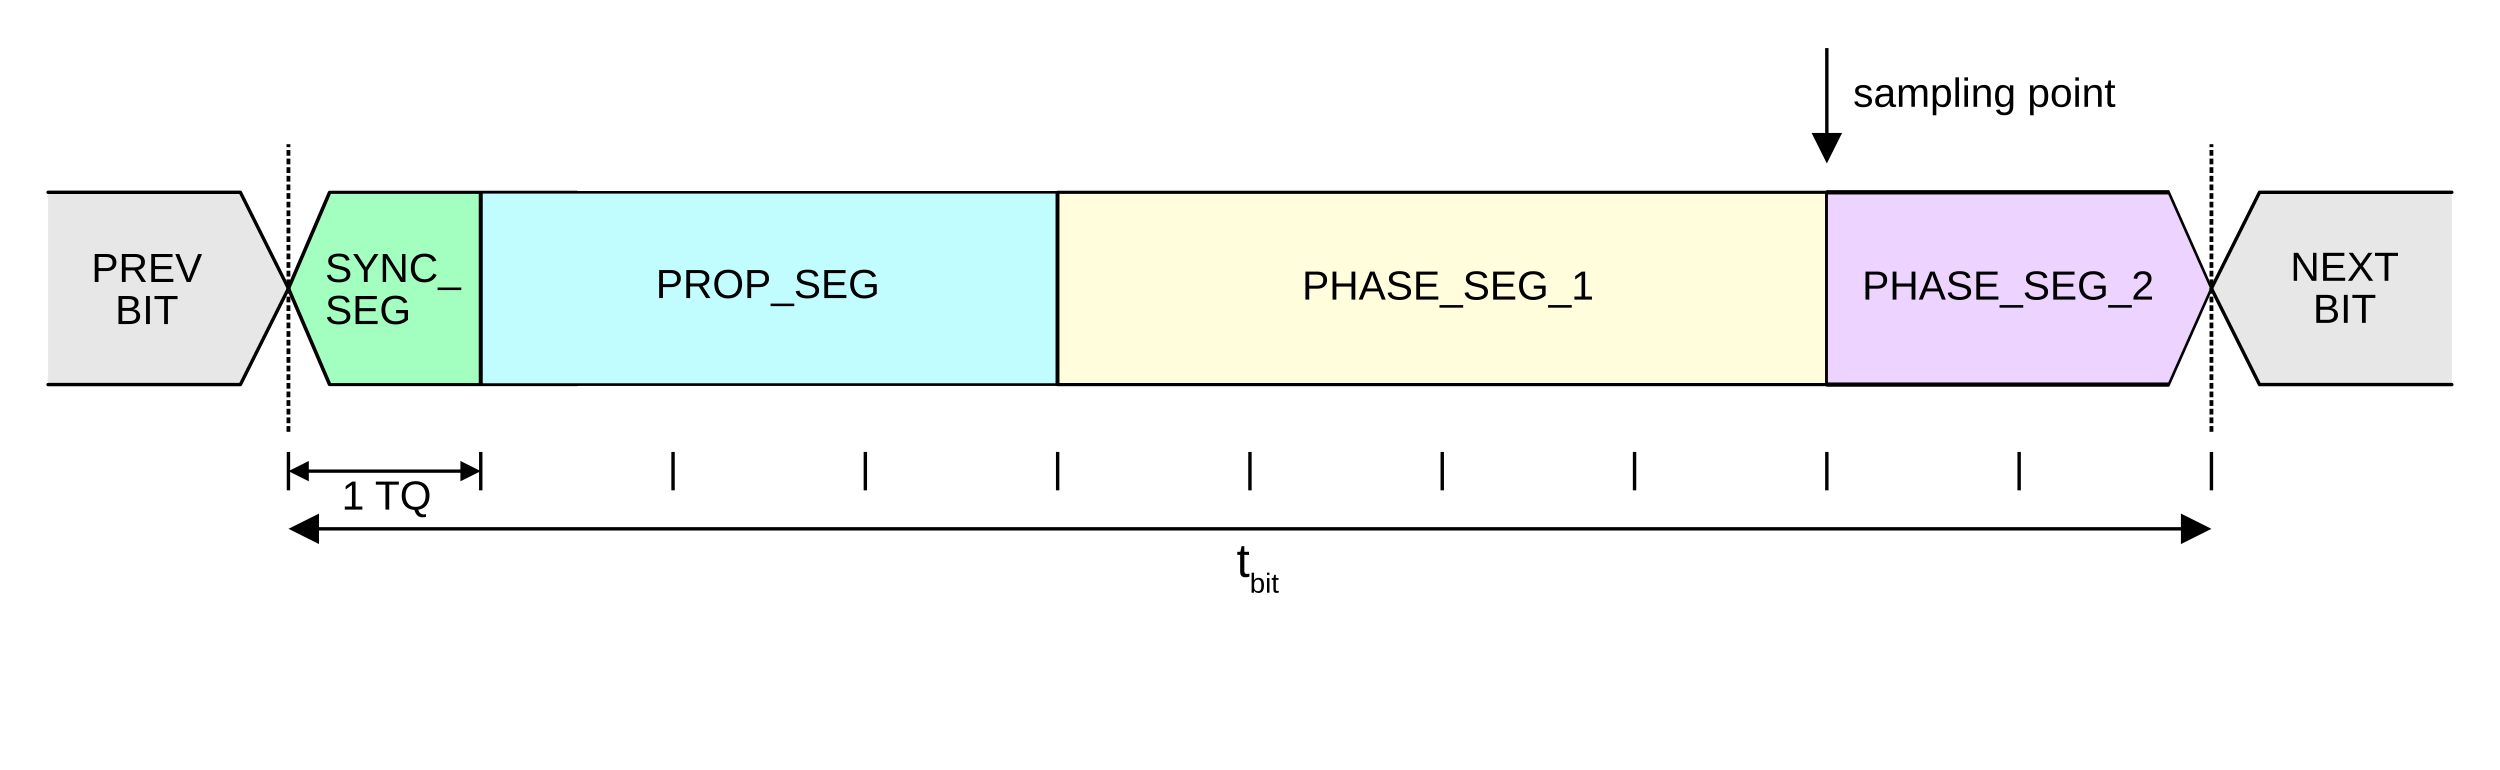
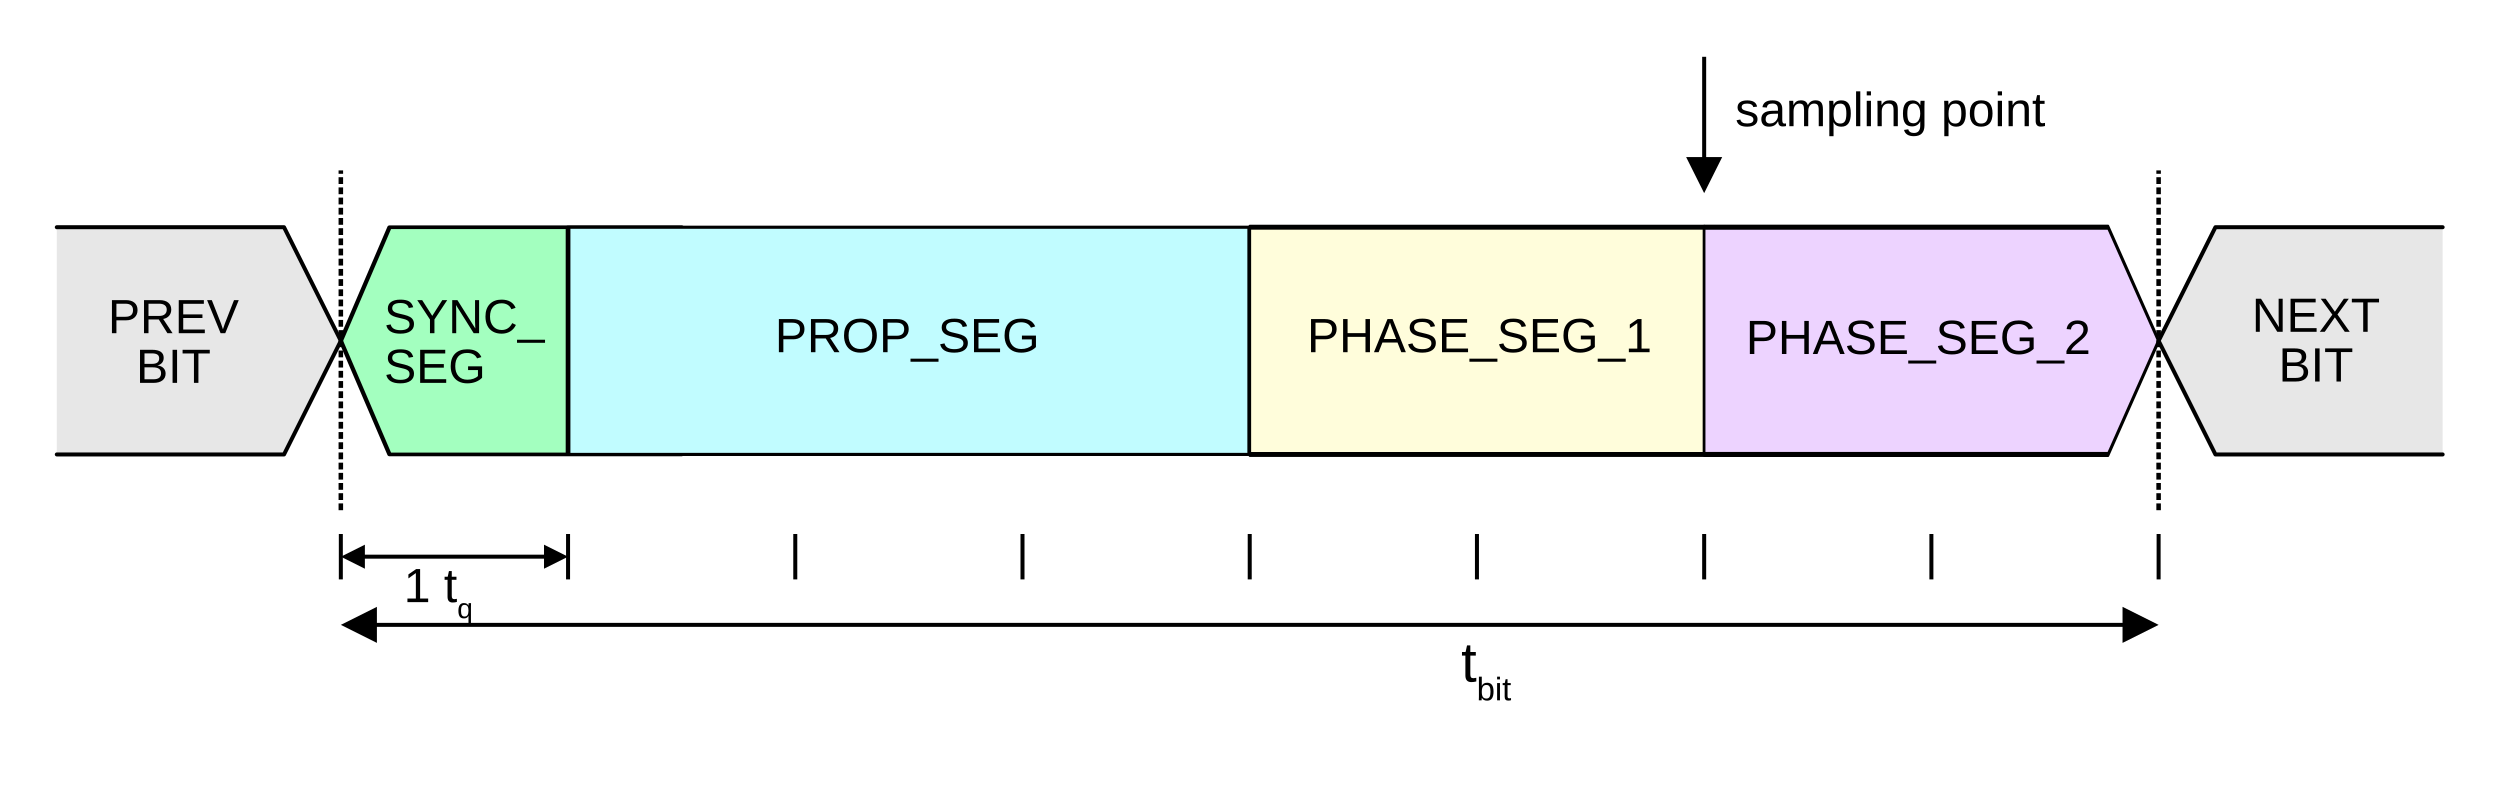
- <svg xmlns="http://www.w3.org/2000/svg" width="100%" height="100%" viewBox="0 0 3071 945" version="1.1" xml:space="preserve" style="fill-rule:evenodd;clip-rule:evenodd;stroke-linecap:round;stroke-linejoin:round;stroke-miterlimit:1.5;">
+ <svg xmlns="http://www.w3.org/2000/svg" width="100%" height="100%" viewBox="0 0 2599 827" version="1.1" xml:space="preserve" style="fill-rule:evenodd;clip-rule:evenodd;stroke-linecap:round;stroke-linejoin:round;stroke-miterlimit:1.5;">
  <g transform="matrix(1.2,0,0,1,-7.81597e-14,-354.331)">
    <path d="M337.458,826.772L590.551,826.772L590.551,590.551L337.458,590.551L295.276,708.661L337.458,826.772Z" style="fill:rgb(163,255,191);stroke:black;stroke-width:3.77px;" />
  </g>
  <g transform="matrix(1,0,0,1,62.2526,-31.6561)">
    <text x="337.076px" y="378.064px" style="font-family:'ArialMT', 'Arial', sans-serif;font-size:50px;">SYNC_</text>
    <text x="337.076px" y="429.7px" style="font-family:'ArialMT', 'Arial', sans-serif;font-size:50px;">SEG</text>
  </g>
  <g transform="matrix(1.5,0,0,1,-472.441,-354.331)">
    <rect x="708.661" y="590.551" width="472.441" height="236.22" style="fill:rgb(193,252,255);stroke:black;stroke-width:3.27px;" />
  </g>
  <g transform="matrix(1,0,0,1,468.538,-11.9227)">
    <text x="337.076px" y="378.064px" style="font-family:'ArialMT', 'Arial', sans-serif;font-size:50px;">PROP_SEG</text>
  </g>
-   <g transform="matrix(1.14286,0,0,1,-50.6187,-354.331)">
-     <rect x="1181.1" y="590.551" width="826.772" height="236.22" style="fill:rgb(255,253,219);stroke:black;stroke-width:3.88px;" />
+   <g transform="matrix(0.571429,0,0,1,624.297,-354.331)">
+     <rect x="1181.1" y="590.551" width="826.772" height="236.22" style="fill:rgb(255,253,219);stroke:black;stroke-width:5.12px;" />
  </g>
-   <g transform="matrix(0.508042,0,0,1,1644.04,-354.331)">
+   <g transform="matrix(0.508042,0,0,1,1171.6,-354.331)">
    <path d="M1181.1,590.551L1181.1,826.772L2007.87,826.772L2111.03,708.661L2007.87,590.551L1181.1,590.551Z" style="fill:rgb(237,211,255);stroke:black;stroke-width:5.25px;" />
  </g>
-   <g transform="matrix(1,0,0,1,1262.4,-10.0482)">
+   <g transform="matrix(1,0,0,1,1021.76,-11.9227)">
    <text x="337.076px" y="378.064px" style="font-family:'ArialMT', 'Arial', sans-serif;font-size:50px;">PHASE_SEG_1</text>
  </g>
-   <g transform="matrix(1,0,0,1,1950.41,-10.0482)">
+   <g transform="matrix(1,0,0,1,1477.96,-10.0482)">
    <text x="337.076px" y="378.064px" style="font-family:'ArialMT', 'Arial', sans-serif;font-size:50px;">PHASE_SEG_2</text>
  </g>
-   <g transform="matrix(1,0,0,1,1939.3,-246.855)">
+   <g transform="matrix(1,0,0,1,1466.86,-246.855)">
    <text x="337.076px" y="378.064px" style="font-family:'ArialMT', 'Arial', sans-serif;font-size:50px;">sampling point</text>
  </g>
  <g transform="matrix(1,0,0,1,1181.91,330.597)">
    <text x="337.076px" y="378.064px" style="font-family:'ArialMT', 'Arial', sans-serif;font-size:58.333px;">t</text>
    <text x="353.283px" y="397.489px" style="font-family:'ArialMT', 'Arial', sans-serif;font-size:34.008px;">bit</text>
  </g>
  <g transform="matrix(1,0,0,1,82.6764,247.92)">
-     <text x="337.076px" y="378.064px" style="font-family:'ArialMT', 'Arial', sans-serif;font-size:50px;">1 <tspan x="377.872px 408.414px " y="378.064px 378.064px ">TQ</tspan>
-     </text>
+     <text x="337.076px" y="378.064px" style="font-family:'ArialMT', 'Arial', sans-serif;font-size:50px;">1 t</text>
+     <text x="392.667px" y="394.714px" style="font-family:'ArialMT', 'Arial', sans-serif;font-size:29.15px;">q</text>
  </g>
  <g transform="matrix(1,0,0,1,59.0551,-354.331)">
    <path d="M0,826.772L0,590.551" style="fill:none;" />
  </g>
  <g transform="matrix(1,0,0,1,59.0551,-354.331)">
    <path d="M0,590.551L236.22,590.551L295.276,708.661L236.22,826.772L0,826.772" style="fill:rgb(231,231,231);stroke:black;stroke-width:4.17px;" />
  </g>
-   <g transform="matrix(-1,0,0,1,3011.81,-354.331)">
+   <g transform="matrix(-1,0,0,1,2539.37,-354.331)">
    <path d="M0,826.772L0,590.551" style="fill:none;" />
  </g>
-   <g transform="matrix(-1,0,0,1,3011.81,-354.331)">
+   <g transform="matrix(-1,0,0,1,2539.37,-354.331)">
    <path d="M0,590.551L236.22,590.551L295.276,708.661L236.22,826.772L0,826.772" style="fill:rgb(231,231,231);stroke:black;stroke-width:4.17px;" />
  </g>
  <g transform="matrix(1,0,0,0.75,59.0551,-177.165)">
    <path d="M295.276,472.441L295.276,944.882" style="fill:none;stroke:black;stroke-width:4.71px;stroke-linecap:butt;stroke-dasharray:4.71,4.71,4.71,0;" />
  </g>
-   <g transform="matrix(-1,0,0,0.75,3011.81,-177.165)">
+   <g transform="matrix(-1,0,0,0.75,2539.37,-177.165)">
    <path d="M295.276,472.441L295.276,944.882" style="fill:none;stroke:black;stroke-width:4.71px;stroke-linecap:butt;stroke-dasharray:4.71,4.71,4.71,0;" />
  </g>
  <g transform="matrix(1,0,0,1,-224.811,-31.6561)">
    <text x="337.076px" y="378.064px" style="font-family:'ArialMT', 'Arial', sans-serif;font-size:50px;">PREV</text>
    <text x="366.263px" y="429.7px" style="font-family:'ArialMT', 'Arial', sans-serif;font-size:50px;">BIT</text>
  </g>
-   <g transform="matrix(1,0,0,1,2475,-33.0897)">
+   <g transform="matrix(1,0,0,1,2002.56,-33.0897)">
    <text x="338.48px" y="378.064px" style="font-family:'ArialMT', 'Arial', sans-serif;font-size:50px;">NEXT</text>
    <text x="366.263px" y="429.7px" style="font-family:'ArialMT', 'Arial', sans-serif;font-size:50px;">BIT</text>
  </g>
-   <g transform="matrix(-1,1.22465e-16,-1.22465e-16,-1,4606.3,708.661)">
-     <g transform="matrix(-1,-1.22465e-16,1.22465e-16,-1,4606.3,708.661)">
-       <path d="M2262.84,163.287L2244.09,200.787L2225.34,163.287L2262.84,163.287Z" />
-       <path d="M2244.09,59.055L2244.09,170.787" style="fill:none;stroke:black;stroke-width:4.17px;stroke-linecap:butt;" />
+   <g transform="matrix(-1,1.22465e-16,-1.22465e-16,-1,4133.86,708.661)">
+     <g transform="matrix(-1,-1.22465e-16,1.22465e-16,-1,4133.86,708.661)">
+       <path d="M1790.4,163.287L1771.65,200.787L1752.9,163.287L1790.4,163.287Z" />
+       <path d="M1771.65,59.055L1771.65,170.787" style="fill:none;stroke:black;stroke-width:4.17px;stroke-linecap:butt;" />
    </g>
  </g>
  <path d="M413.386,708.661L2893.7,708.661" style="fill:none;" />
-   <g transform="matrix(0.952381,0,0,1,-39.3701,-59.0551)">
-     <g transform="matrix(1.05,-0,-0,1,41.3386,59.0551)">
+   <g transform="matrix(0.761905,0,0,1,39.3701,-59.0551)">
+     <g transform="matrix(1.3125,-0,-0,1,-51.6732,59.0551)">
      <path d="M391.831,630.856L354.331,649.606L391.831,668.356L391.831,630.856Z" />
-       <path d="M2679.03,630.856L2716.53,649.606L2679.03,668.356L2679.03,630.856Z" />
-       <path d="M384.331,649.606L2686.53,649.606" style="fill:none;stroke:black;stroke-width:4.17px;stroke-linecap:butt;" />
+       <path d="M2206.59,630.856L2244.09,649.606L2206.59,668.356L2206.59,630.856Z" />
+       <path d="M384.331,649.606L2214.09,649.606" style="fill:none;stroke:black;stroke-width:4.17px;stroke-linecap:butt;" />
    </g>
  </g>
  <g transform="matrix(1,0,0,1,-141.732,-11.811)">
    <path d="M496.063,566.929L496.063,614.173" style="fill:none;stroke:black;stroke-width:4.17px;stroke-linecap:butt;" />
  </g>
  <g transform="matrix(1,0,0,1,94.4882,-11.811)">
    <path d="M496.063,566.929L496.063,614.173" style="fill:none;stroke:black;stroke-width:4.17px;stroke-linecap:butt;" />
  </g>
  <g transform="matrix(1,0,0,1,330.709,-11.811)">
    <path d="M496.063,566.929L496.063,614.173" style="fill:none;stroke:black;stroke-width:4.17px;stroke-linecap:butt;" />
  </g>
  <g transform="matrix(1,0,0,1,566.929,-11.811)">
    <path d="M496.063,566.929L496.063,614.173" style="fill:none;stroke:black;stroke-width:4.17px;stroke-linecap:butt;" />
  </g>
  <g transform="matrix(1,0,0,1,803.15,-11.811)">
    <path d="M496.063,566.929L496.063,614.173" style="fill:none;stroke:black;stroke-width:4.17px;stroke-linecap:butt;" />
  </g>
  <g transform="matrix(1,0,0,1,1039.37,-11.811)">
    <path d="M496.063,566.929L496.063,614.173" style="fill:none;stroke:black;stroke-width:4.17px;stroke-linecap:butt;" />
  </g>
  <g transform="matrix(1,0,0,1,1275.59,-11.811)">
    <path d="M496.063,566.929L496.063,614.173" style="fill:none;stroke:black;stroke-width:4.17px;stroke-linecap:butt;" />
  </g>
  <g transform="matrix(1,0,0,1,1511.81,-11.811)">
    <path d="M496.063,566.929L496.063,614.173" style="fill:none;stroke:black;stroke-width:4.17px;stroke-linecap:butt;" />
  </g>
  <g transform="matrix(1,0,0,1,1748.03,-11.811)">
    <path d="M496.063,566.929L496.063,614.173" style="fill:none;stroke:black;stroke-width:4.17px;stroke-linecap:butt;" />
  </g>
-   <g transform="matrix(1,0,0,1,1984.25,-11.811)">
-     <path d="M496.063,566.929L496.063,614.173" style="fill:none;stroke:black;stroke-width:4.17px;stroke-linecap:butt;" />
-   </g>
-   <g transform="matrix(1,0,0,1,2220.47,-11.811)">
-     <path d="M496.063,566.929L496.063,614.173" style="fill:none;stroke:black;stroke-width:4.17px;stroke-linecap:butt;" />
-   </g>
  <g transform="matrix(0.571429,0,0,1,118.11,-59.0551)">
    <g transform="matrix(1.75,-0,-0,1,-206.693,59.0551)">
      <path d="M379.331,566.24L354.331,578.74L379.331,591.24L379.331,566.24Z" />
      <path d="M565.551,566.24L590.551,578.74L565.551,591.24L565.551,566.24Z" />
      <path d="M374.331,578.74L570.551,578.74" style="fill:none;stroke:black;stroke-width:4.17px;stroke-linecap:butt;" />
    </g>
  </g>
</svg>
